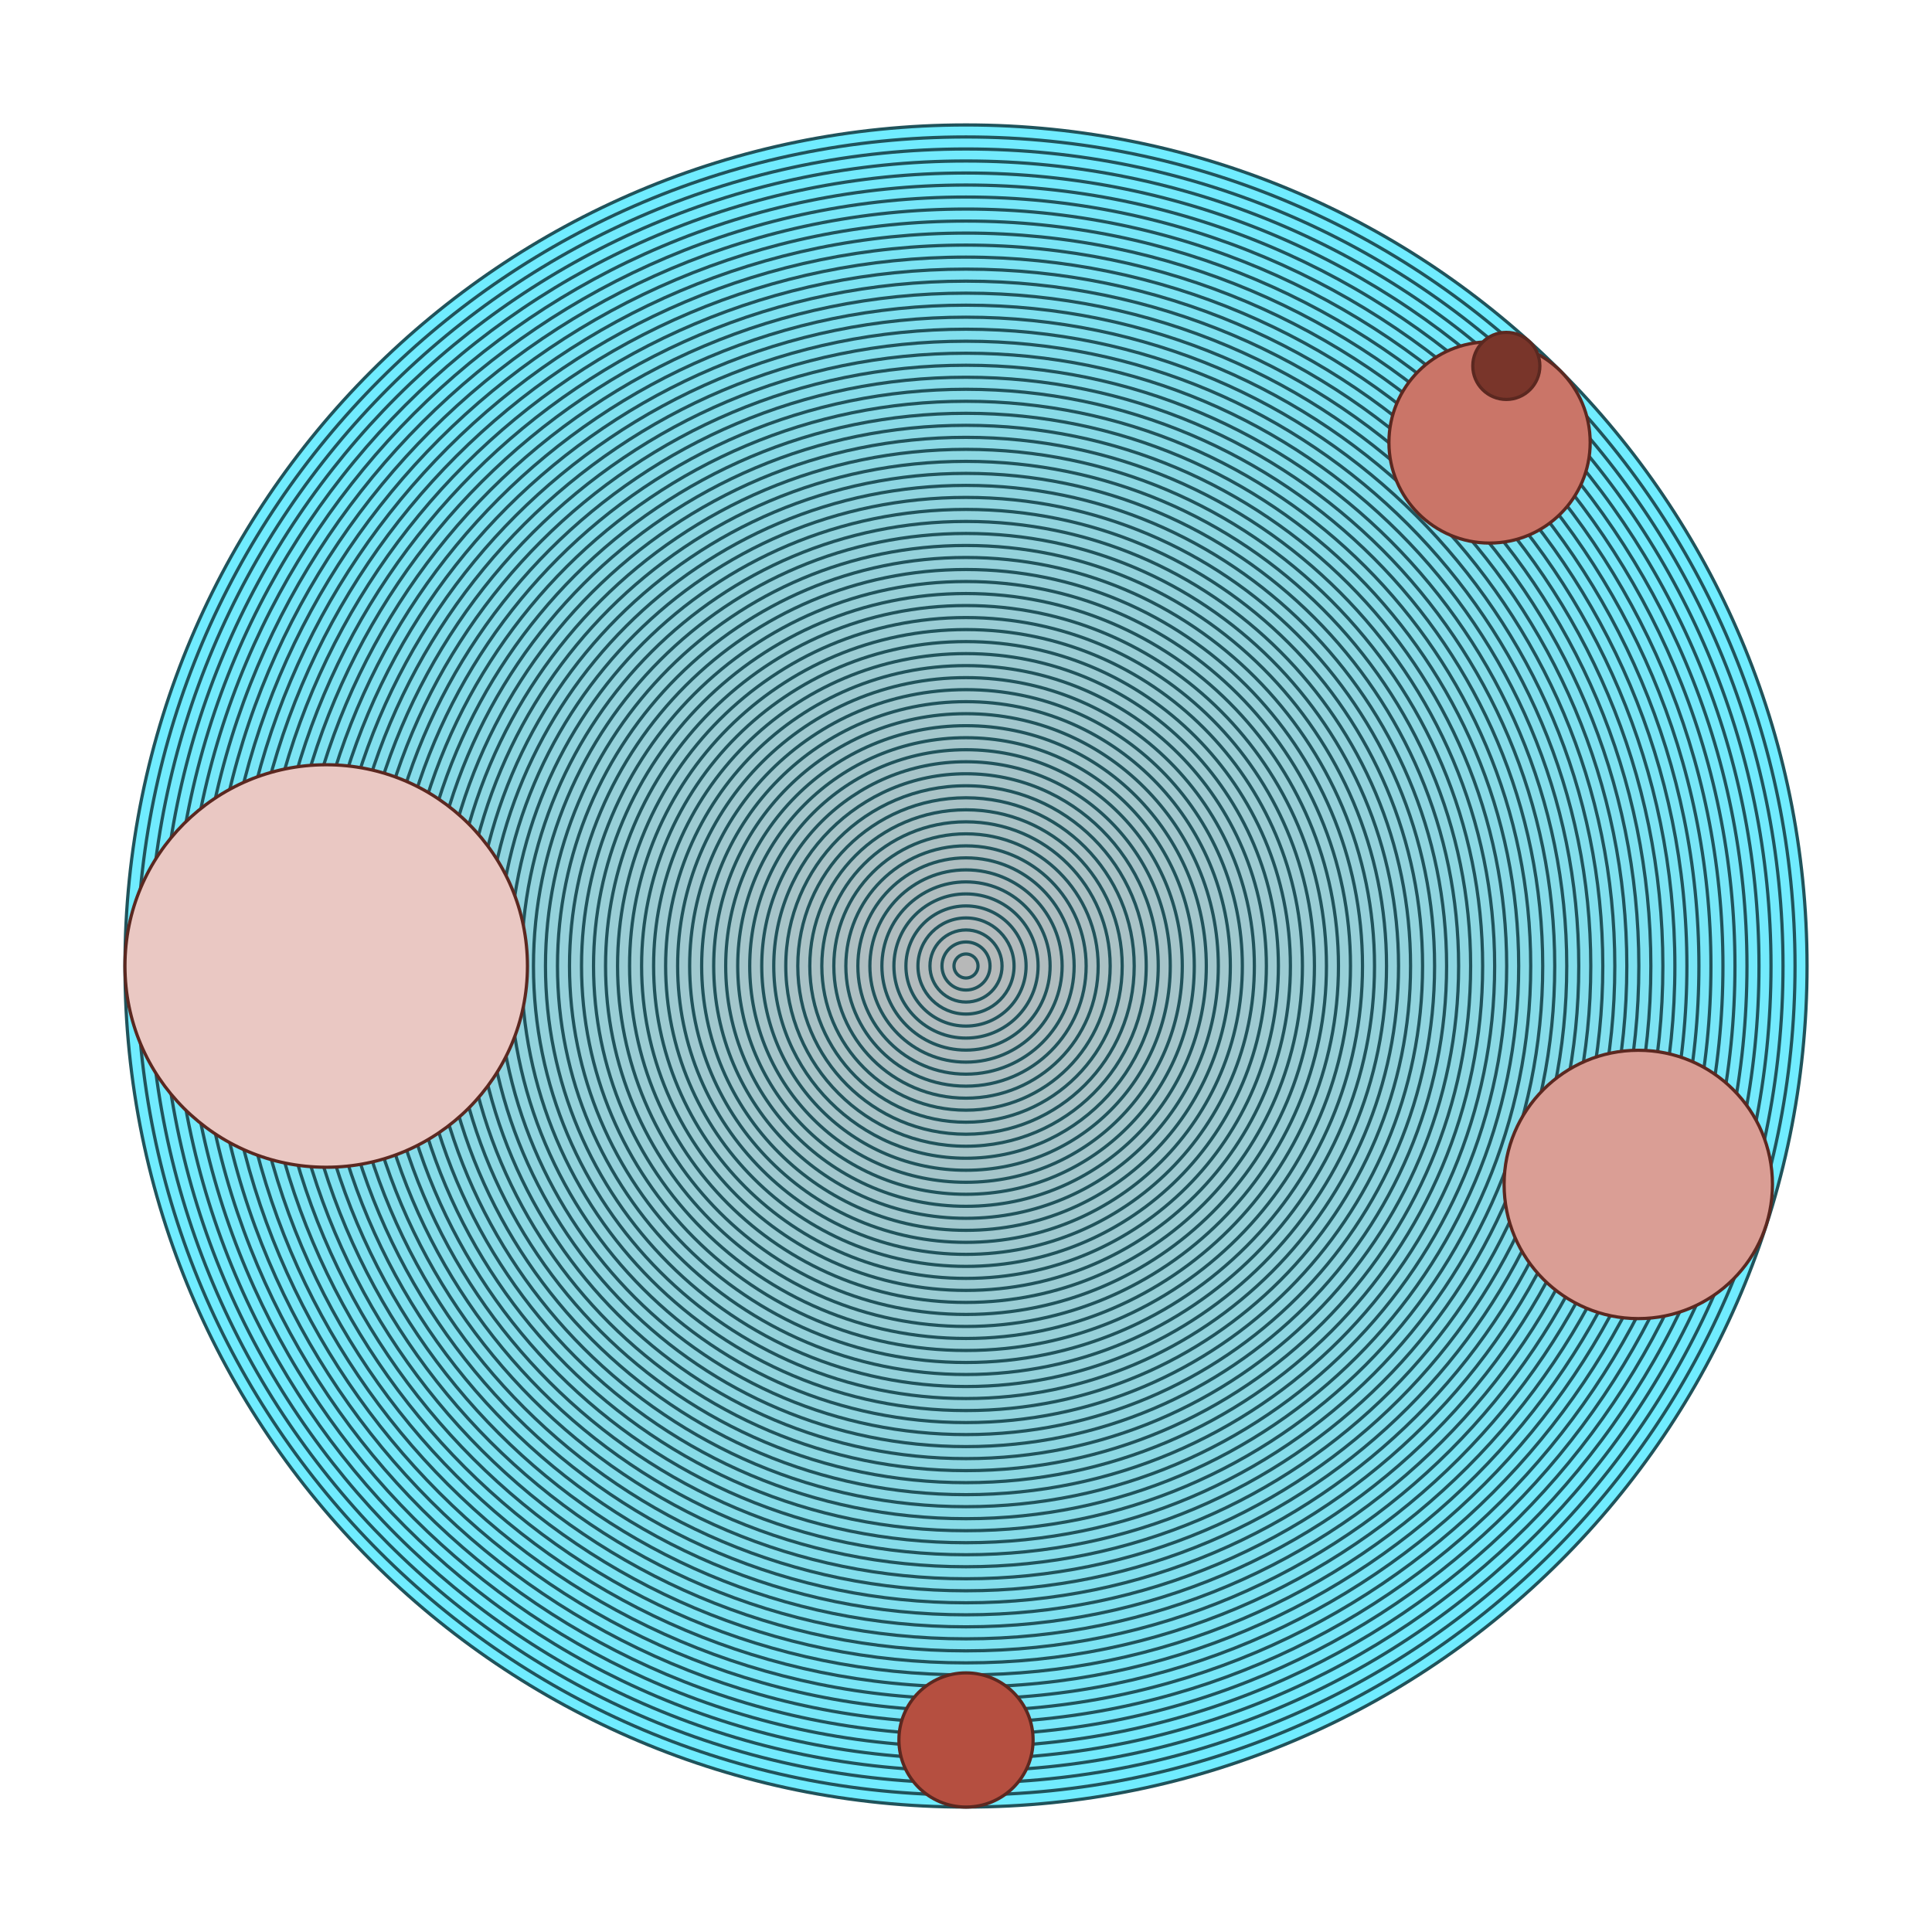
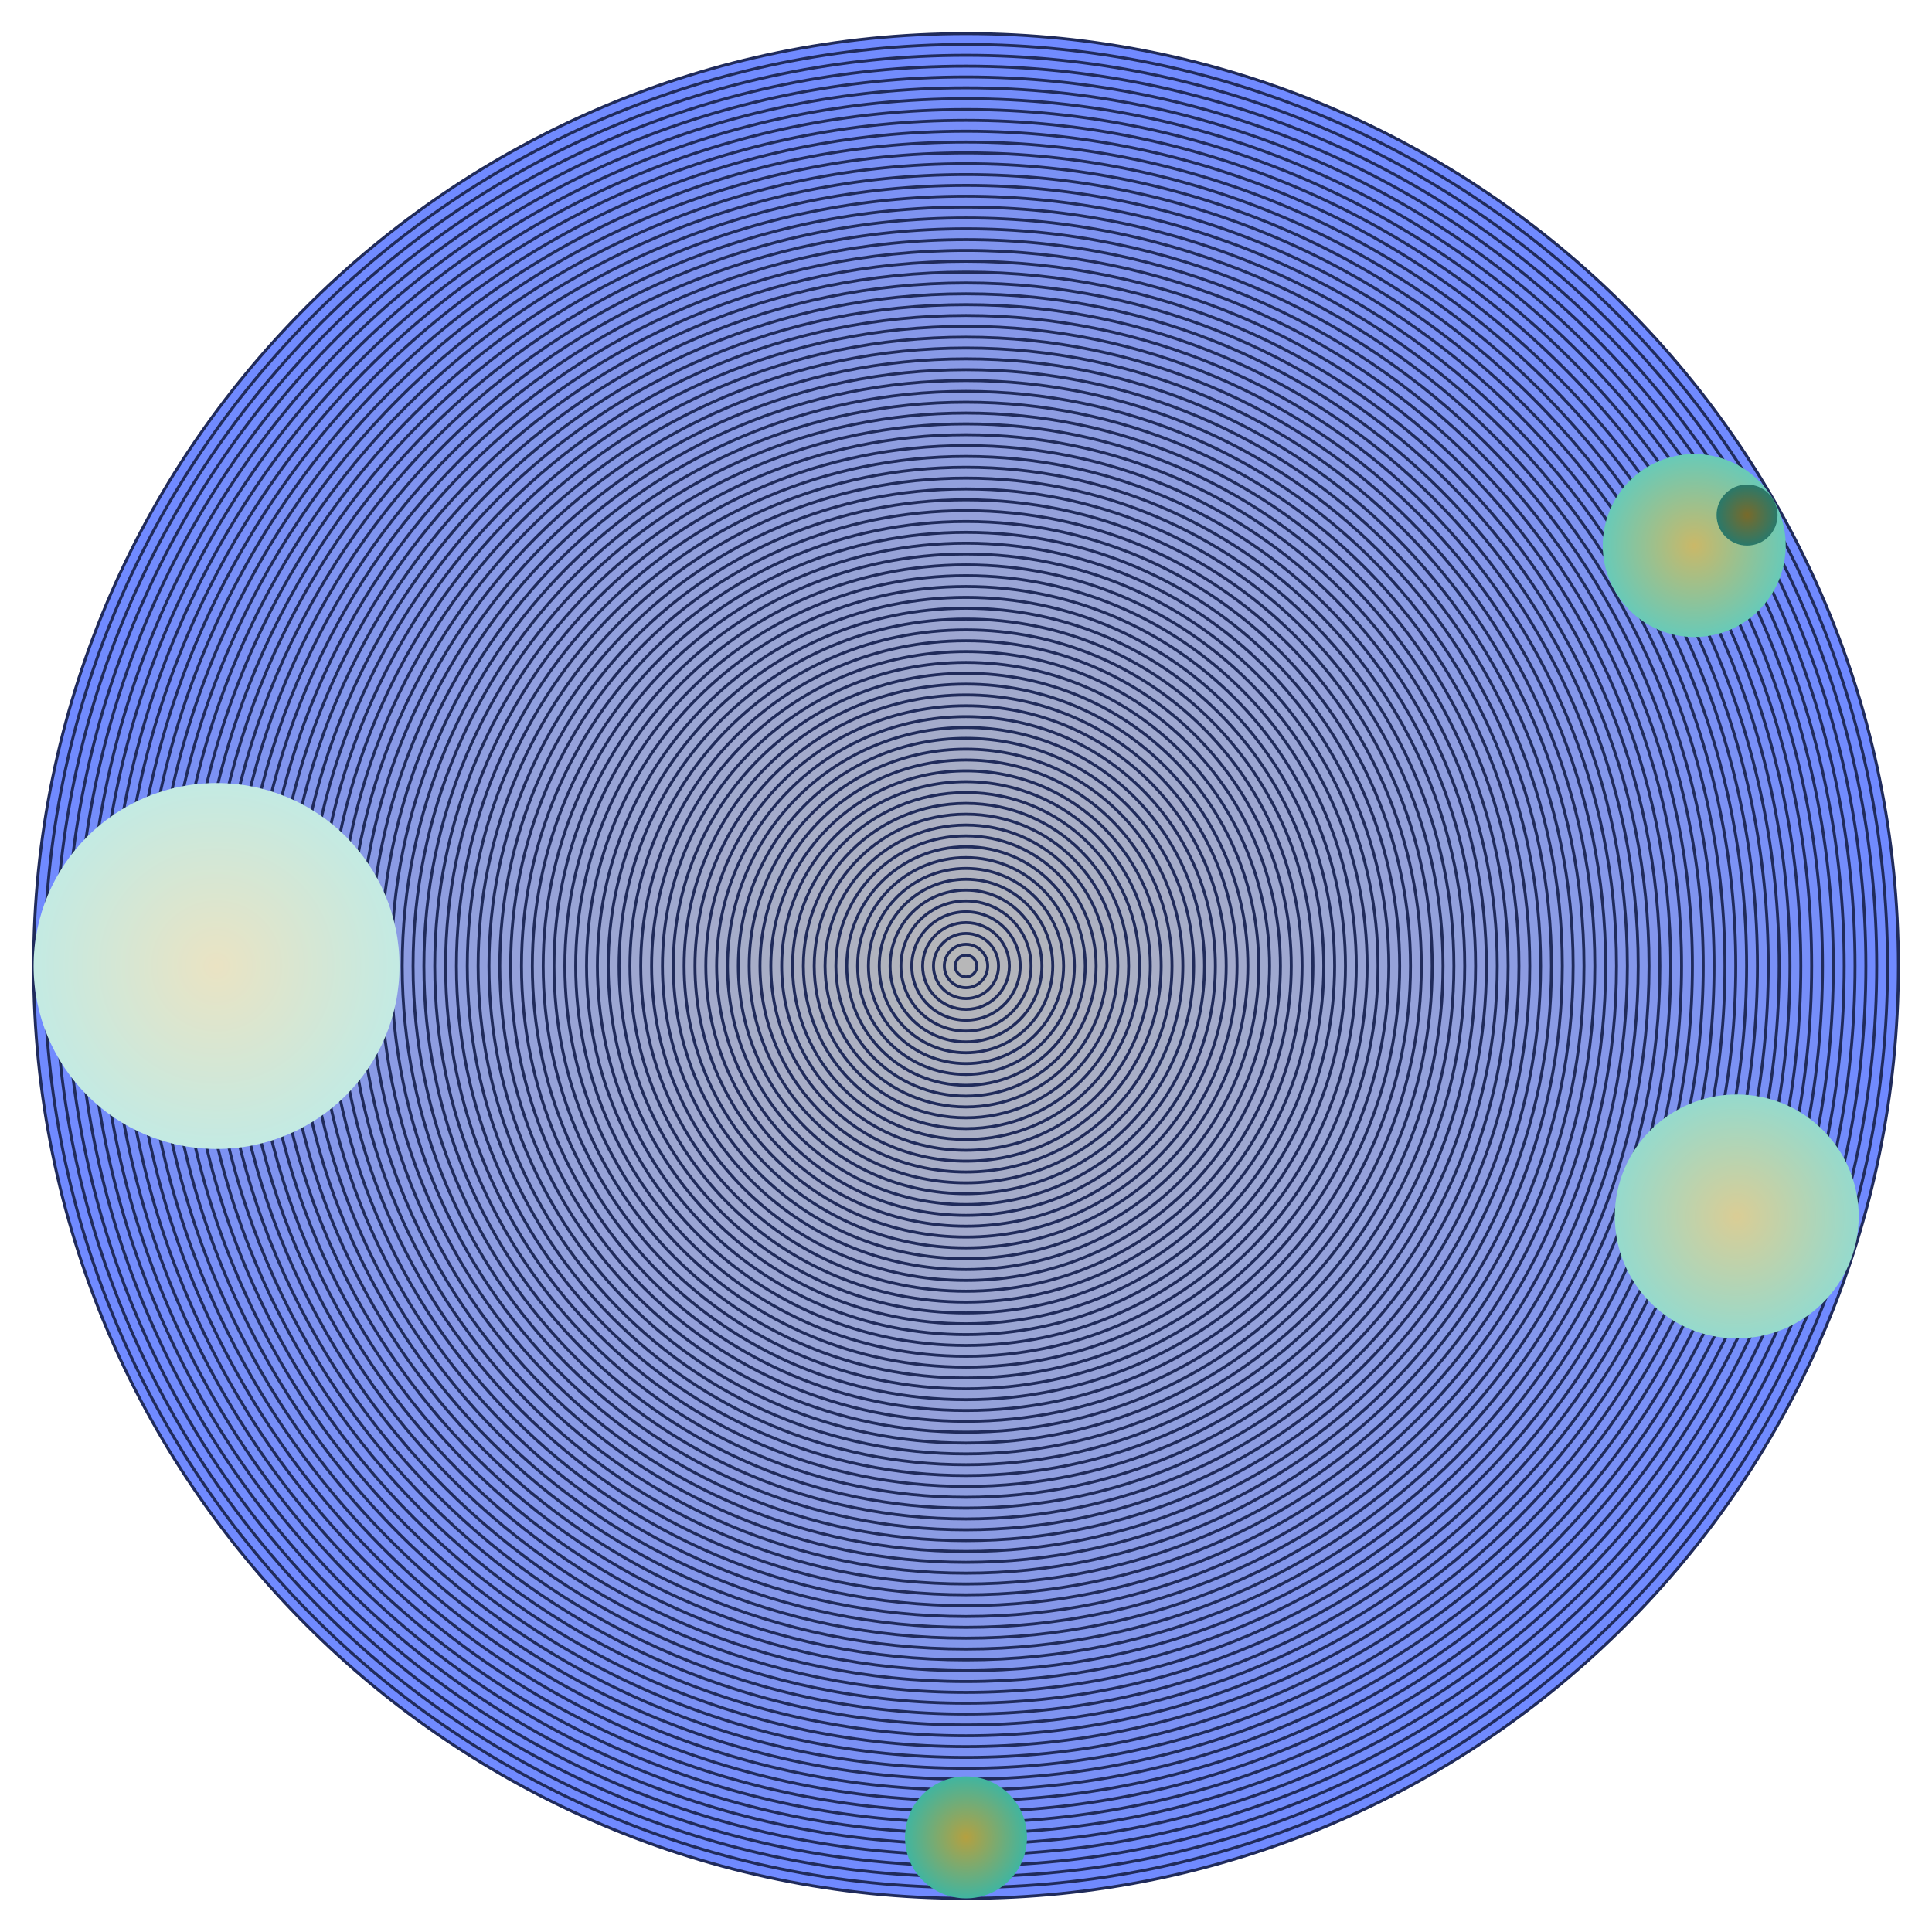
- <svg xmlns="http://www.w3.org/2000/svg" width="1000" height="1000" viewBox="200 200 600 600" fill="none">
-   <circle cx="500" cy="500" r="261.194" stroke="hsl(188, 48%, 24%)" stroke-width="1" fill="hsl(188, 100%, 72%)" />
-   <circle cx="500" cy="500" r="257.463" stroke="hsl(188, 48%, 24%)" stroke-width="1" fill="hsl(188, 99%, 72%)" />
-   <circle cx="500" cy="500" r="253.731" stroke="hsl(188, 48%, 24%)" stroke-width="1" fill="hsl(188, 97%, 72%)" />
-   <circle cx="500" cy="500" r="250" stroke="hsl(188, 48%, 24%)" stroke-width="1" fill="hsl(188, 96%, 72%)" />
-   <circle cx="500" cy="500" r="246.269" stroke="hsl(188, 48%, 24%)" stroke-width="1" fill="hsl(188, 94%, 72%)" />
-   <circle cx="500" cy="500" r="242.537" stroke="hsl(188, 48%, 24%)" stroke-width="1" fill="hsl(188, 93%, 72%)" />
-   <circle cx="500" cy="500" r="238.806" stroke="hsl(188, 48%, 24%)" stroke-width="1" fill="hsl(188, 91%, 72%)" />
-   <circle cx="500" cy="500" r="235.075" stroke="hsl(188, 48%, 24%)" stroke-width="1" fill="hsl(188, 90%, 72%)" />
-   <circle cx="500" cy="500" r="231.343" stroke="hsl(188, 48%, 24%)" stroke-width="1" fill="hsl(188, 89%, 72%)" />
-   <circle cx="500" cy="500" r="227.612" stroke="hsl(188, 48%, 24%)" stroke-width="1" fill="hsl(188, 87%, 72%)" />
-   <circle cx="500" cy="500" r="223.881" stroke="hsl(188, 48%, 24%)" stroke-width="1" fill="hsl(188, 86%, 72%)" />
-   <circle cx="500" cy="500" r="220.149" stroke="hsl(188, 48%, 24%)" stroke-width="1" fill="hsl(188, 84%, 72%)" />
-   <circle cx="500" cy="500" r="216.418" stroke="hsl(188, 48%, 24%)" stroke-width="1" fill="hsl(188, 83%, 72%)" />
-   <circle cx="500" cy="500" r="212.687" stroke="hsl(188, 48%, 24%)" stroke-width="1" fill="hsl(188, 81%, 72%)" />
-   <circle cx="500" cy="500" r="208.955" stroke="hsl(188, 48%, 24%)" stroke-width="1" fill="hsl(188, 80%, 72%)" />
-   <circle cx="500" cy="500" r="205.224" stroke="hsl(188, 48%, 24%)" stroke-width="1" fill="hsl(188, 79%, 72%)" />
-   <circle cx="500" cy="500" r="201.493" stroke="hsl(188, 48%, 24%)" stroke-width="1" fill="hsl(188, 77%, 72%)" />
-   <circle cx="500" cy="500" r="197.761" stroke="hsl(188, 48%, 24%)" stroke-width="1" fill="hsl(188, 76%, 72%)" />
-   <circle cx="500" cy="500" r="194.03" stroke="hsl(188, 48%, 24%)" stroke-width="1" fill="hsl(188, 74%, 72%)" />
-   <circle cx="500" cy="500" r="190.299" stroke="hsl(188, 48%, 24%)" stroke-width="1" fill="hsl(188, 73%, 72%)" />
-   <circle cx="500" cy="500" r="186.567" stroke="hsl(188, 48%, 24%)" stroke-width="1" fill="hsl(188, 71%, 72%)" />
-   <circle cx="500" cy="500" r="182.836" stroke="hsl(188, 48%, 24%)" stroke-width="1" fill="hsl(188, 70%, 72%)" />
-   <circle cx="500" cy="500" r="179.104" stroke="hsl(188, 48%, 24%)" stroke-width="1" fill="hsl(188, 69%, 72%)" />
-   <circle cx="500" cy="500" r="175.373" stroke="hsl(188, 48%, 24%)" stroke-width="1" fill="hsl(188, 67%, 72%)" />
-   <circle cx="500" cy="500" r="171.642" stroke="hsl(188, 48%, 24%)" stroke-width="1" fill="hsl(188, 66%, 72%)" />
-   <circle cx="500" cy="500" r="167.91" stroke="hsl(188, 48%, 24%)" stroke-width="1" fill="hsl(188, 64%, 72%)" />
-   <circle cx="500" cy="500" r="164.179" stroke="hsl(188, 48%, 24%)" stroke-width="1" fill="hsl(188, 63%, 72%)" />
-   <circle cx="500" cy="500" r="160.448" stroke="hsl(188, 48%, 24%)" stroke-width="1" fill="hsl(188, 61%, 72%)" />
-   <circle cx="500" cy="500" r="156.716" stroke="hsl(188, 48%, 24%)" stroke-width="1" fill="hsl(188, 60%, 72%)" />
-   <circle cx="500" cy="500" r="152.985" stroke="hsl(188, 48%, 24%)" stroke-width="1" fill="hsl(188, 59%, 72%)" />
-   <circle cx="500" cy="500" r="149.254" stroke="hsl(188, 48%, 24%)" stroke-width="1" fill="hsl(188, 57%, 72%)" />
-   <circle cx="500" cy="500" r="145.522" stroke="hsl(188, 48%, 24%)" stroke-width="1" fill="hsl(188, 56%, 72%)" />
-   <circle cx="500" cy="500" r="141.791" stroke="hsl(188, 48%, 24%)" stroke-width="1" fill="hsl(188, 54%, 72%)" />
-   <circle cx="500" cy="500" r="138.06" stroke="hsl(188, 48%, 24%)" stroke-width="1" fill="hsl(188, 53%, 72%)" />
-   <circle cx="500" cy="500" r="134.328" stroke="hsl(188, 48%, 24%)" stroke-width="1" fill="hsl(188, 51%, 72%)" />
-   <circle cx="500" cy="500" r="130.597" stroke="hsl(188, 48%, 24%)" stroke-width="1" fill="hsl(188, 50%, 72%)" />
-   <circle cx="500" cy="500" r="126.866" stroke="hsl(188, 48%, 24%)" stroke-width="1" fill="hsl(188, 49%, 72%)" />
-   <circle cx="500" cy="500" r="123.134" stroke="hsl(188, 48%, 24%)" stroke-width="1" fill="hsl(188, 47%, 72%)" />
-   <circle cx="500" cy="500" r="119.403" stroke="hsl(188, 48%, 24%)" stroke-width="1" fill="hsl(188, 46%, 72%)" />
-   <circle cx="500" cy="500" r="115.672" stroke="hsl(188, 48%, 24%)" stroke-width="1" fill="hsl(188, 44%, 72%)" />
-   <circle cx="500" cy="500" r="111.94" stroke="hsl(188, 48%, 24%)" stroke-width="1" fill="hsl(188, 43%, 72%)" />
-   <circle cx="500" cy="500" r="108.209" stroke="hsl(188, 48%, 24%)" stroke-width="1" fill="hsl(188, 41%, 72%)" />
-   <circle cx="500" cy="500" r="104.478" stroke="hsl(188, 48%, 24%)" stroke-width="1" fill="hsl(188, 40%, 72%)" />
-   <circle cx="500" cy="500" r="100.746" stroke="hsl(188, 48%, 24%)" stroke-width="1" fill="hsl(188, 39%, 72%)" />
-   <circle cx="500" cy="500" r="97.015" stroke="hsl(188, 48%, 24%)" stroke-width="1" fill="hsl(188, 37%, 72%)" />
-   <circle cx="500" cy="500" r="93.284" stroke="hsl(188, 48%, 24%)" stroke-width="1" fill="hsl(188, 36%, 72%)" />
-   <circle cx="500" cy="500" r="89.552" stroke="hsl(188, 48%, 24%)" stroke-width="1" fill="hsl(188, 34%, 72%)" />
-   <circle cx="500" cy="500" r="85.821" stroke="hsl(188, 48%, 24%)" stroke-width="1" fill="hsl(188, 33%, 72%)" />
-   <circle cx="500" cy="500" r="82.09" stroke="hsl(188, 48%, 24%)" stroke-width="1" fill="hsl(188, 31%, 72%)" />
-   <circle cx="500" cy="500" r="78.358" stroke="hsl(188, 48%, 24%)" stroke-width="1" fill="hsl(188, 30%, 72%)" />
-   <circle cx="500" cy="500" r="74.627" stroke="hsl(188, 48%, 24%)" stroke-width="1" fill="hsl(188, 29%, 72%)" />
-   <circle cx="500" cy="500" r="70.896" stroke="hsl(188, 48%, 24%)" stroke-width="1" fill="hsl(188, 27%, 72%)" />
-   <circle cx="500" cy="500" r="67.164" stroke="hsl(188, 48%, 24%)" stroke-width="1" fill="hsl(188, 26%, 72%)" />
-   <circle cx="500" cy="500" r="63.433" stroke="hsl(188, 48%, 24%)" stroke-width="1" fill="hsl(188, 24%, 72%)" />
-   <circle cx="500" cy="500" r="59.701" stroke="hsl(188, 48%, 24%)" stroke-width="1" fill="hsl(188, 23%, 72%)" />
-   <circle cx="500" cy="500" r="55.97" stroke="hsl(188, 48%, 24%)" stroke-width="1" fill="hsl(188, 21%, 72%)" />
-   <circle cx="500" cy="500" r="52.239" stroke="hsl(188, 48%, 24%)" stroke-width="1" fill="hsl(188, 20%, 72%)" />
-   <circle cx="500" cy="500" r="48.507" stroke="hsl(188, 48%, 24%)" stroke-width="1" fill="hsl(188, 19%, 72%)" />
-   <circle cx="500" cy="500" r="44.776" stroke="hsl(188, 48%, 24%)" stroke-width="1" fill="hsl(188, 17%, 72%)" />
-   <circle cx="500" cy="500" r="41.045" stroke="hsl(188, 48%, 24%)" stroke-width="1" fill="hsl(188, 16%, 72%)" />
-   <circle cx="500" cy="500" r="37.313" stroke="hsl(188, 48%, 24%)" stroke-width="1" fill="hsl(188, 14%, 72%)" />
-   <circle cx="500" cy="500" r="33.582" stroke="hsl(188, 48%, 24%)" stroke-width="1" fill="hsl(188, 13%, 72%)" />
-   <circle cx="500" cy="500" r="29.851" stroke="hsl(188, 48%, 24%)" stroke-width="1" fill="hsl(188, 11%, 72%)" />
-   <circle cx="500" cy="500" r="26.119" stroke="hsl(188, 48%, 24%)" stroke-width="1" fill="hsl(188, 10%, 72%)" />
-   <circle cx="500" cy="500" r="22.388" stroke="hsl(188, 48%, 24%)" stroke-width="1" fill="hsl(188, 9%, 72%)" />
-   <circle cx="500" cy="500" r="18.657" stroke="hsl(188, 48%, 24%)" stroke-width="1" fill="hsl(188, 7%, 72%)" />
-   <circle cx="500" cy="500" r="14.925" stroke="hsl(188, 48%, 24%)" stroke-width="1" fill="hsl(188, 6%, 72%)" />
-   <circle cx="500" cy="500" r="11.194" stroke="hsl(188, 48%, 24%)" stroke-width="1" fill="hsl(188, 4%, 72%)" />
-   <circle cx="500" cy="500" r="7.463" stroke="hsl(188, 48%, 24%)" stroke-width="1" fill="hsl(188, 3%, 72%)" />
-   <circle cx="500" cy="500" r="3.731" stroke="hsl(188, 48%, 24%)" stroke-width="1" fill="hsl(188, 1%, 72%)" />
-   <circle cx="301.306" cy="500" r="62.5" stroke="hsl(8, 48%, 24%)" stroke-width="1" fill="hsl(8, 48%, 84%)" />
-   <circle cx="708.783" cy="567.838" r="41.667" stroke="hsl(8, 48%, 24%)" stroke-width="1" fill="hsl(8, 48%, 72%)" />
-   <circle cx="662.595" cy="337.405" r="31.25" stroke="hsl(8, 48%, 24%)" stroke-width="1" fill="hsl(8, 48%, 60%)" />
-   <circle cx="500" cy="740.361" r="20.833" stroke="hsl(8, 48%, 24%)" stroke-width="1" fill="hsl(8, 48%, 48%)" />
-   <circle cx="667.803" cy="313.636" r="10.417" stroke="hsl(8, 48%, 24%)" stroke-width="1" fill="hsl(8, 48%, 32%)" />
+ <svg xmlns="http://www.w3.org/2000/svg" width="1000" height="1000" viewBox="170 170 660 660" fill="none">
+   <defs>
+     <radialGradient id="month">
+       <stop offset="0%" stop-color="hsl(49, 48%, 84%)" />
+       <stop offset="100%" stop-color="hsl(169, 48%, 84%)" />
+     </radialGradient>
+     <radialGradient id="day">
+       <stop offset="0%" stop-color="hsl(49, 48%, 72%)" />
+       <stop offset="100%" stop-color="hsl(169, 48%, 72%)" />
+     </radialGradient>
+     <radialGradient id="hour">
+       <stop offset="0%" stop-color="hsl(49, 48%, 60%)" />
+       <stop offset="100%" stop-color="hsl(169, 48%, 60%)" />
+     </radialGradient>
+     <radialGradient id="minute">
+       <stop offset="0%" stop-color="hsl(49, 48%, 48%)" />
+       <stop offset="100%" stop-color="hsl(169, 48%, 48%)" />
+     </radialGradient>
+     <radialGradient id="second">
+       <stop offset="0%" stop-color="hsl(49, 48%, 32%)" />
+       <stop offset="100%" stop-color="hsl(169, 48%, 32%)" />
+     </radialGradient>
+   </defs>
+   <circle cx="500" cy="500" r="318.519" stroke="hsl(229, 48%, 24%)" stroke-width="1" fill="hsl(229, 100%, 72%)" />
+   <circle cx="500" cy="500" r="314.815" stroke="hsl(229, 48%, 24%)" stroke-width="1" fill="hsl(229, 99%, 72%)" />
+   <circle cx="500" cy="500" r="311.111" stroke="hsl(229, 48%, 24%)" stroke-width="1" fill="hsl(229, 98%, 72%)" />
+   <circle cx="500" cy="500" r="307.407" stroke="hsl(229, 48%, 24%)" stroke-width="1" fill="hsl(229, 97%, 72%)" />
+   <circle cx="500" cy="500" r="303.704" stroke="hsl(229, 48%, 24%)" stroke-width="1" fill="hsl(229, 95%, 72%)" />
+   <circle cx="500" cy="500" r="300" stroke="hsl(229, 48%, 24%)" stroke-width="1" fill="hsl(229, 94%, 72%)" />
+   <circle cx="500" cy="500" r="296.296" stroke="hsl(229, 48%, 24%)" stroke-width="1" fill="hsl(229, 93%, 72%)" />
+   <circle cx="500" cy="500" r="292.593" stroke="hsl(229, 48%, 24%)" stroke-width="1" fill="hsl(229, 92%, 72%)" />
+   <circle cx="500" cy="500" r="288.889" stroke="hsl(229, 48%, 24%)" stroke-width="1" fill="hsl(229, 91%, 72%)" />
+   <circle cx="500" cy="500" r="285.185" stroke="hsl(229, 48%, 24%)" stroke-width="1" fill="hsl(229, 90%, 72%)" />
+   <circle cx="500" cy="500" r="281.481" stroke="hsl(229, 48%, 24%)" stroke-width="1" fill="hsl(229, 88%, 72%)" />
+   <circle cx="500" cy="500" r="277.778" stroke="hsl(229, 48%, 24%)" stroke-width="1" fill="hsl(229, 87%, 72%)" />
+   <circle cx="500" cy="500" r="274.074" stroke="hsl(229, 48%, 24%)" stroke-width="1" fill="hsl(229, 86%, 72%)" />
+   <circle cx="500" cy="500" r="270.37" stroke="hsl(229, 48%, 24%)" stroke-width="1" fill="hsl(229, 85%, 72%)" />
+   <circle cx="500" cy="500" r="266.667" stroke="hsl(229, 48%, 24%)" stroke-width="1" fill="hsl(229, 84%, 72%)" />
+   <circle cx="500" cy="500" r="262.963" stroke="hsl(229, 48%, 24%)" stroke-width="1" fill="hsl(229, 83%, 72%)" />
+   <circle cx="500" cy="500" r="259.259" stroke="hsl(229, 48%, 24%)" stroke-width="1" fill="hsl(229, 81%, 72%)" />
+   <circle cx="500" cy="500" r="255.556" stroke="hsl(229, 48%, 24%)" stroke-width="1" fill="hsl(229, 80%, 72%)" />
+   <circle cx="500" cy="500" r="251.852" stroke="hsl(229, 48%, 24%)" stroke-width="1" fill="hsl(229, 79%, 72%)" />
+   <circle cx="500" cy="500" r="248.148" stroke="hsl(229, 48%, 24%)" stroke-width="1" fill="hsl(229, 78%, 72%)" />
+   <circle cx="500" cy="500" r="244.444" stroke="hsl(229, 48%, 24%)" stroke-width="1" fill="hsl(229, 77%, 72%)" />
+   <circle cx="500" cy="500" r="240.741" stroke="hsl(229, 48%, 24%)" stroke-width="1" fill="hsl(229, 76%, 72%)" />
+   <circle cx="500" cy="500" r="237.037" stroke="hsl(229, 48%, 24%)" stroke-width="1" fill="hsl(229, 74%, 72%)" />
+   <circle cx="500" cy="500" r="233.333" stroke="hsl(229, 48%, 24%)" stroke-width="1" fill="hsl(229, 73%, 72%)" />
+   <circle cx="500" cy="500" r="229.63" stroke="hsl(229, 48%, 24%)" stroke-width="1" fill="hsl(229, 72%, 72%)" />
+   <circle cx="500" cy="500" r="225.926" stroke="hsl(229, 48%, 24%)" stroke-width="1" fill="hsl(229, 71%, 72%)" />
+   <circle cx="500" cy="500" r="222.222" stroke="hsl(229, 48%, 24%)" stroke-width="1" fill="hsl(229, 70%, 72%)" />
+   <circle cx="500" cy="500" r="218.519" stroke="hsl(229, 48%, 24%)" stroke-width="1" fill="hsl(229, 69%, 72%)" />
+   <circle cx="500" cy="500" r="214.815" stroke="hsl(229, 48%, 24%)" stroke-width="1" fill="hsl(229, 67%, 72%)" />
+   <circle cx="500" cy="500" r="211.111" stroke="hsl(229, 48%, 24%)" stroke-width="1" fill="hsl(229, 66%, 72%)" />
+   <circle cx="500" cy="500" r="207.407" stroke="hsl(229, 48%, 24%)" stroke-width="1" fill="hsl(229, 65%, 72%)" />
+   <circle cx="500" cy="500" r="203.704" stroke="hsl(229, 48%, 24%)" stroke-width="1" fill="hsl(229, 64%, 72%)" />
+   <circle cx="500" cy="500" r="200" stroke="hsl(229, 48%, 24%)" stroke-width="1" fill="hsl(229, 63%, 72%)" />
+   <circle cx="500" cy="500" r="196.296" stroke="hsl(229, 48%, 24%)" stroke-width="1" fill="hsl(229, 62%, 72%)" />
+   <circle cx="500" cy="500" r="192.593" stroke="hsl(229, 48%, 24%)" stroke-width="1" fill="hsl(229, 60%, 72%)" />
+   <circle cx="500" cy="500" r="188.889" stroke="hsl(229, 48%, 24%)" stroke-width="1" fill="hsl(229, 59%, 72%)" />
+   <circle cx="500" cy="500" r="185.185" stroke="hsl(229, 48%, 24%)" stroke-width="1" fill="hsl(229, 58%, 72%)" />
+   <circle cx="500" cy="500" r="181.481" stroke="hsl(229, 48%, 24%)" stroke-width="1" fill="hsl(229, 57%, 72%)" />
+   <circle cx="500" cy="500" r="177.778" stroke="hsl(229, 48%, 24%)" stroke-width="1" fill="hsl(229, 56%, 72%)" />
+   <circle cx="500" cy="500" r="174.074" stroke="hsl(229, 48%, 24%)" stroke-width="1" fill="hsl(229, 55%, 72%)" />
+   <circle cx="500" cy="500" r="170.37" stroke="hsl(229, 48%, 24%)" stroke-width="1" fill="hsl(229, 53%, 72%)" />
+   <circle cx="500" cy="500" r="166.667" stroke="hsl(229, 48%, 24%)" stroke-width="1" fill="hsl(229, 52%, 72%)" />
+   <circle cx="500" cy="500" r="162.963" stroke="hsl(229, 48%, 24%)" stroke-width="1" fill="hsl(229, 51%, 72%)" />
+   <circle cx="500" cy="500" r="159.259" stroke="hsl(229, 48%, 24%)" stroke-width="1" fill="hsl(229, 50%, 72%)" />
+   <circle cx="500" cy="500" r="155.556" stroke="hsl(229, 48%, 24%)" stroke-width="1" fill="hsl(229, 49%, 72%)" />
+   <circle cx="500" cy="500" r="151.852" stroke="hsl(229, 48%, 24%)" stroke-width="1" fill="hsl(229, 48%, 72%)" />
+   <circle cx="500" cy="500" r="148.148" stroke="hsl(229, 48%, 24%)" stroke-width="1" fill="hsl(229, 47%, 72%)" />
+   <circle cx="500" cy="500" r="144.444" stroke="hsl(229, 48%, 24%)" stroke-width="1" fill="hsl(229, 45%, 72%)" />
+   <circle cx="500" cy="500" r="140.741" stroke="hsl(229, 48%, 24%)" stroke-width="1" fill="hsl(229, 44%, 72%)" />
+   <circle cx="500" cy="500" r="137.037" stroke="hsl(229, 48%, 24%)" stroke-width="1" fill="hsl(229, 43%, 72%)" />
+   <circle cx="500" cy="500" r="133.333" stroke="hsl(229, 48%, 24%)" stroke-width="1" fill="hsl(229, 42%, 72%)" />
+   <circle cx="500" cy="500" r="129.63" stroke="hsl(229, 48%, 24%)" stroke-width="1" fill="hsl(229, 41%, 72%)" />
+   <circle cx="500" cy="500" r="125.926" stroke="hsl(229, 48%, 24%)" stroke-width="1" fill="hsl(229, 40%, 72%)" />
+   <circle cx="500" cy="500" r="122.222" stroke="hsl(229, 48%, 24%)" stroke-width="1" fill="hsl(229, 38%, 72%)" />
+   <circle cx="500" cy="500" r="118.519" stroke="hsl(229, 48%, 24%)" stroke-width="1" fill="hsl(229, 37%, 72%)" />
+   <circle cx="500" cy="500" r="114.815" stroke="hsl(229, 48%, 24%)" stroke-width="1" fill="hsl(229, 36%, 72%)" />
+   <circle cx="500" cy="500" r="111.111" stroke="hsl(229, 48%, 24%)" stroke-width="1" fill="hsl(229, 35%, 72%)" />
+   <circle cx="500" cy="500" r="107.407" stroke="hsl(229, 48%, 24%)" stroke-width="1" fill="hsl(229, 34%, 72%)" />
+   <circle cx="500" cy="500" r="103.704" stroke="hsl(229, 48%, 24%)" stroke-width="1" fill="hsl(229, 33%, 72%)" />
+   <circle cx="500" cy="500" r="100" stroke="hsl(229, 48%, 24%)" stroke-width="1" fill="hsl(229, 31%, 72%)" />
+   <circle cx="500" cy="500" r="96.296" stroke="hsl(229, 48%, 24%)" stroke-width="1" fill="hsl(229, 30%, 72%)" />
+   <circle cx="500" cy="500" r="92.593" stroke="hsl(229, 48%, 24%)" stroke-width="1" fill="hsl(229, 29%, 72%)" />
+   <circle cx="500" cy="500" r="88.889" stroke="hsl(229, 48%, 24%)" stroke-width="1" fill="hsl(229, 28%, 72%)" />
+   <circle cx="500" cy="500" r="85.185" stroke="hsl(229, 48%, 24%)" stroke-width="1" fill="hsl(229, 27%, 72%)" />
+   <circle cx="500" cy="500" r="81.481" stroke="hsl(229, 48%, 24%)" stroke-width="1" fill="hsl(229, 26%, 72%)" />
+   <circle cx="500" cy="500" r="77.778" stroke="hsl(229, 48%, 24%)" stroke-width="1" fill="hsl(229, 24%, 72%)" />
+   <circle cx="500" cy="500" r="74.074" stroke="hsl(229, 48%, 24%)" stroke-width="1" fill="hsl(229, 23%, 72%)" />
+   <circle cx="500" cy="500" r="70.37" stroke="hsl(229, 48%, 24%)" stroke-width="1" fill="hsl(229, 22%, 72%)" />
+   <circle cx="500" cy="500" r="66.667" stroke="hsl(229, 48%, 24%)" stroke-width="1" fill="hsl(229, 21%, 72%)" />
+   <circle cx="500" cy="500" r="62.963" stroke="hsl(229, 48%, 24%)" stroke-width="1" fill="hsl(229, 20%, 72%)" />
+   <circle cx="500" cy="500" r="59.259" stroke="hsl(229, 48%, 24%)" stroke-width="1" fill="hsl(229, 19%, 72%)" />
+   <circle cx="500" cy="500" r="55.556" stroke="hsl(229, 48%, 24%)" stroke-width="1" fill="hsl(229, 17%, 72%)" />
+   <circle cx="500" cy="500" r="51.852" stroke="hsl(229, 48%, 24%)" stroke-width="1" fill="hsl(229, 16%, 72%)" />
+   <circle cx="500" cy="500" r="48.148" stroke="hsl(229, 48%, 24%)" stroke-width="1" fill="hsl(229, 15%, 72%)" />
+   <circle cx="500" cy="500" r="44.444" stroke="hsl(229, 48%, 24%)" stroke-width="1" fill="hsl(229, 14%, 72%)" />
+   <circle cx="500" cy="500" r="40.741" stroke="hsl(229, 48%, 24%)" stroke-width="1" fill="hsl(229, 13%, 72%)" />
+   <circle cx="500" cy="500" r="37.037" stroke="hsl(229, 48%, 24%)" stroke-width="1" fill="hsl(229, 12%, 72%)" />
+   <circle cx="500" cy="500" r="33.333" stroke="hsl(229, 48%, 24%)" stroke-width="1" fill="hsl(229, 10%, 72%)" />
+   <circle cx="500" cy="500" r="29.63" stroke="hsl(229, 48%, 24%)" stroke-width="1" fill="hsl(229, 9%, 72%)" />
+   <circle cx="500" cy="500" r="25.926" stroke="hsl(229, 48%, 24%)" stroke-width="1" fill="hsl(229, 8%, 72%)" />
+   <circle cx="500" cy="500" r="22.222" stroke="hsl(229, 48%, 24%)" stroke-width="1" fill="hsl(229, 7%, 72%)" />
+   <circle cx="500" cy="500" r="18.519" stroke="hsl(229, 48%, 24%)" stroke-width="1" fill="hsl(229, 6%, 72%)" />
+   <circle cx="500" cy="500" r="14.815" stroke="hsl(229, 48%, 24%)" stroke-width="1" fill="hsl(229, 5%, 72%)" />
+   <circle cx="500" cy="500" r="11.111" stroke="hsl(229, 48%, 24%)" stroke-width="1" fill="hsl(229, 3%, 72%)" />
+   <circle cx="500" cy="500" r="7.407" stroke="hsl(229, 48%, 24%)" stroke-width="1" fill="hsl(229, 2%, 72%)" />
+   <circle cx="500" cy="500" r="3.704" stroke="hsl(229, 48%, 24%)" stroke-width="1" fill="hsl(229, 1%, 72%)" />
+   <circle cx="243.981" cy="500" r="62.5" fill="url(#month)" />
+   <circle cx="763.302" cy="585.552" r="41.667" fill="url(#day)" />
+   <circle cx="748.782" cy="356.366" r="31.25" fill="url(#hour)" />
+   <circle cx="500" cy="797.685" r="20.833" fill="url(#minute)" />
+   <circle cx="766.824" cy="345.949" r="10.417" fill="url(#second)" />
</svg>
